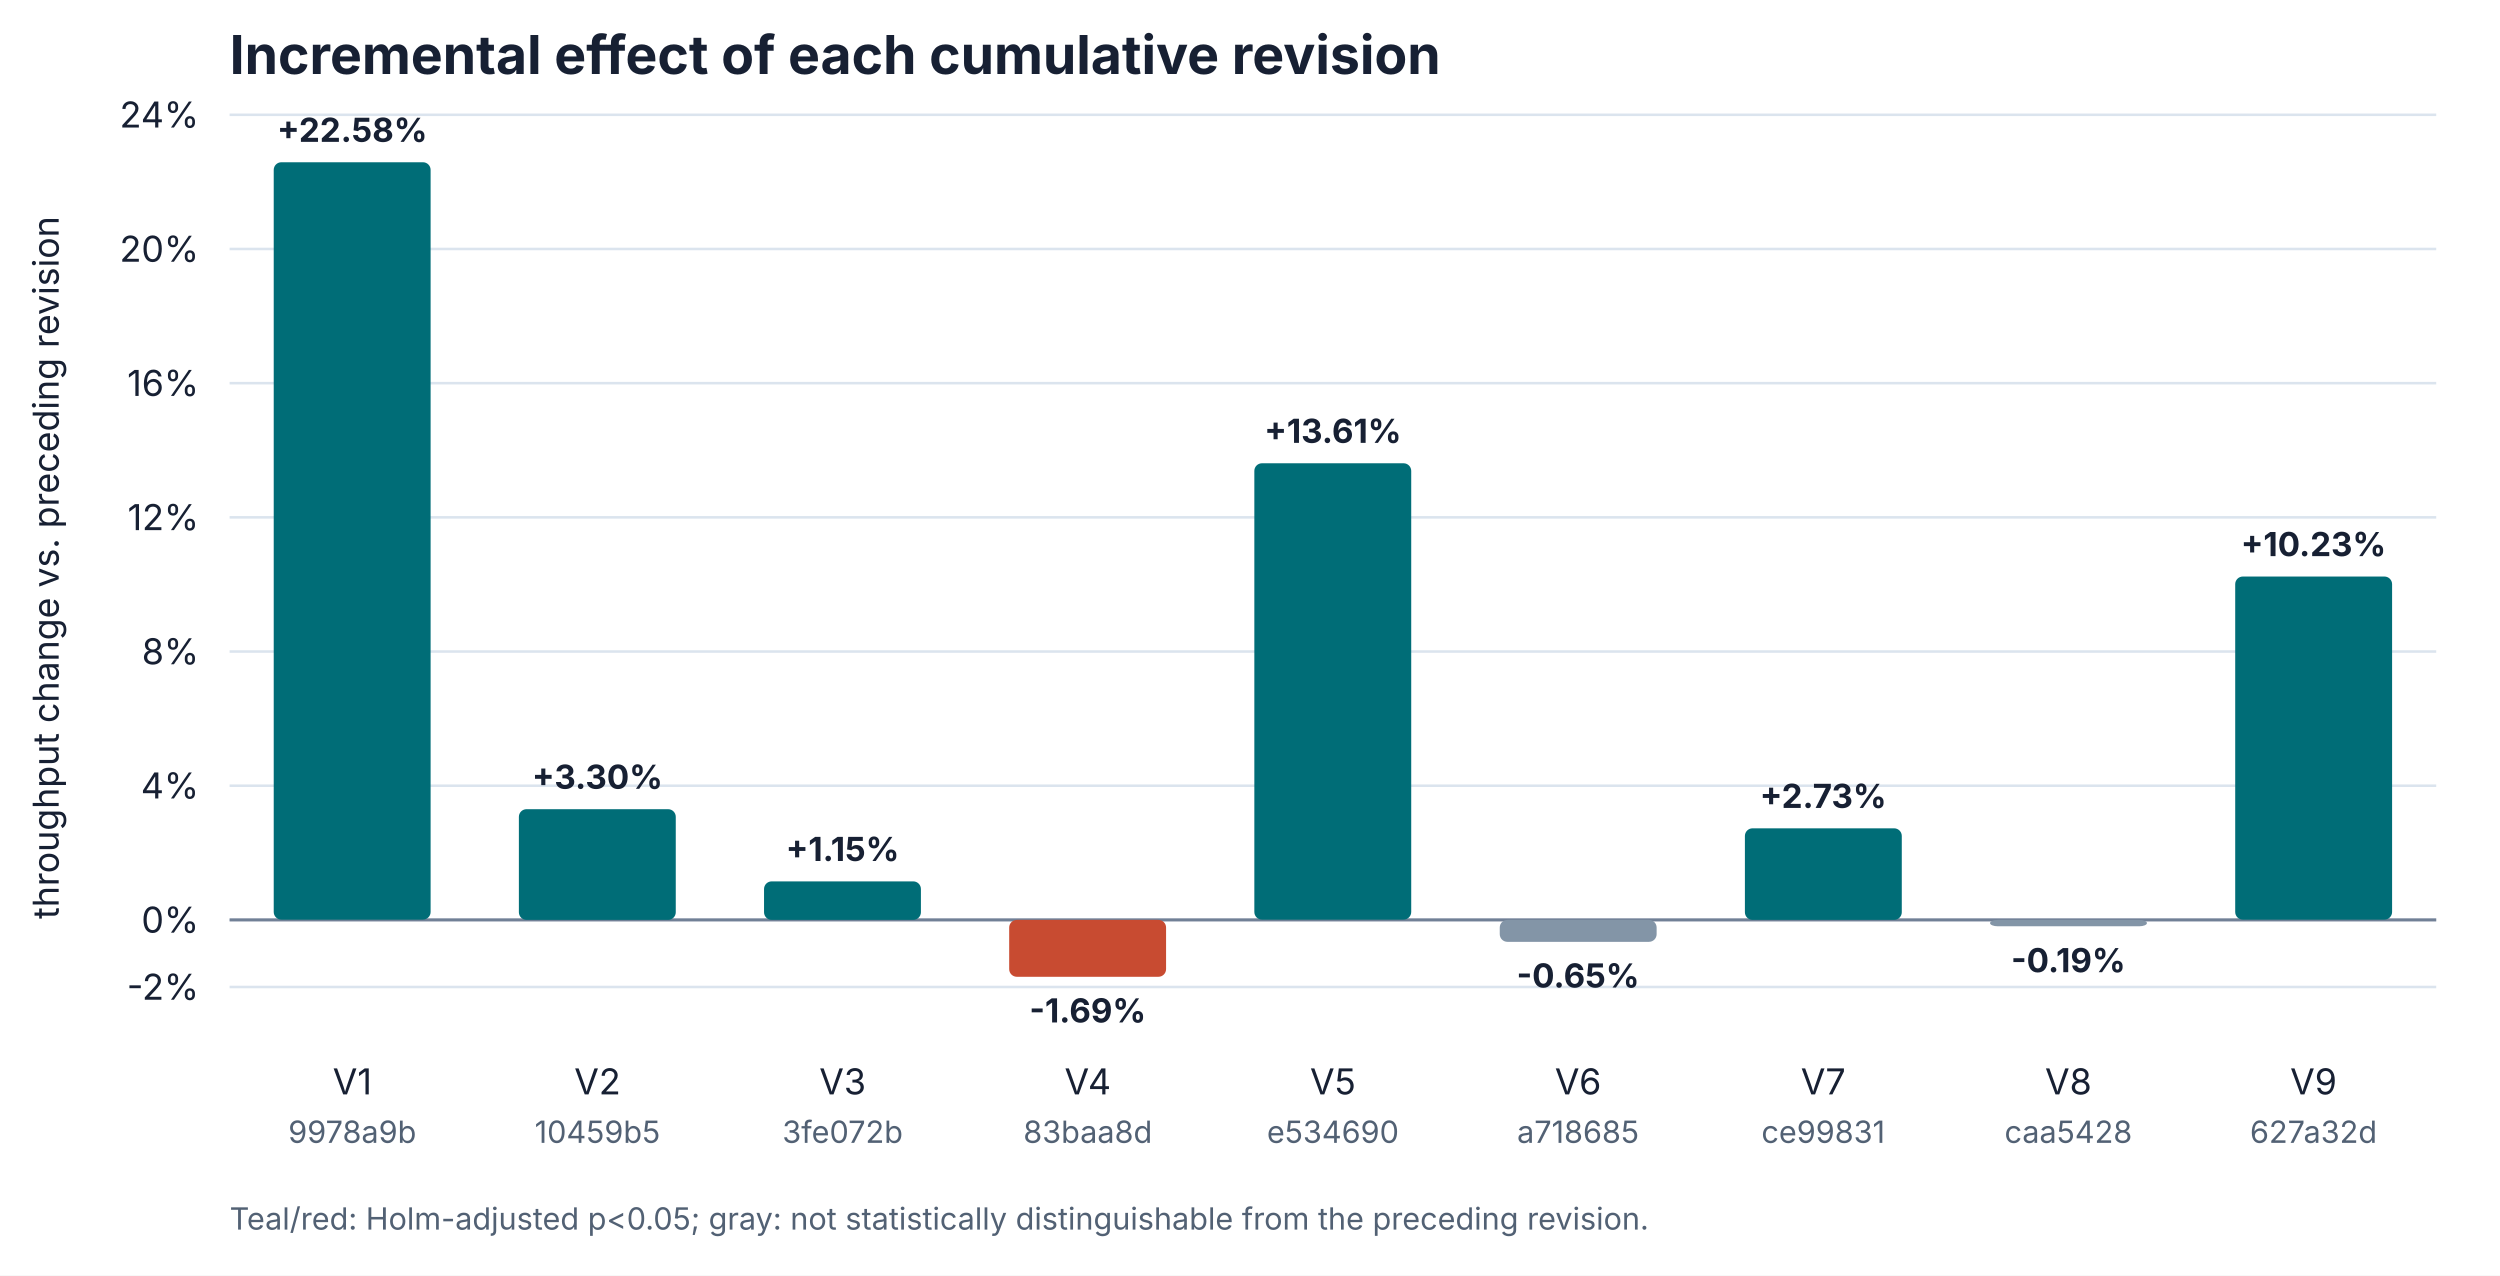
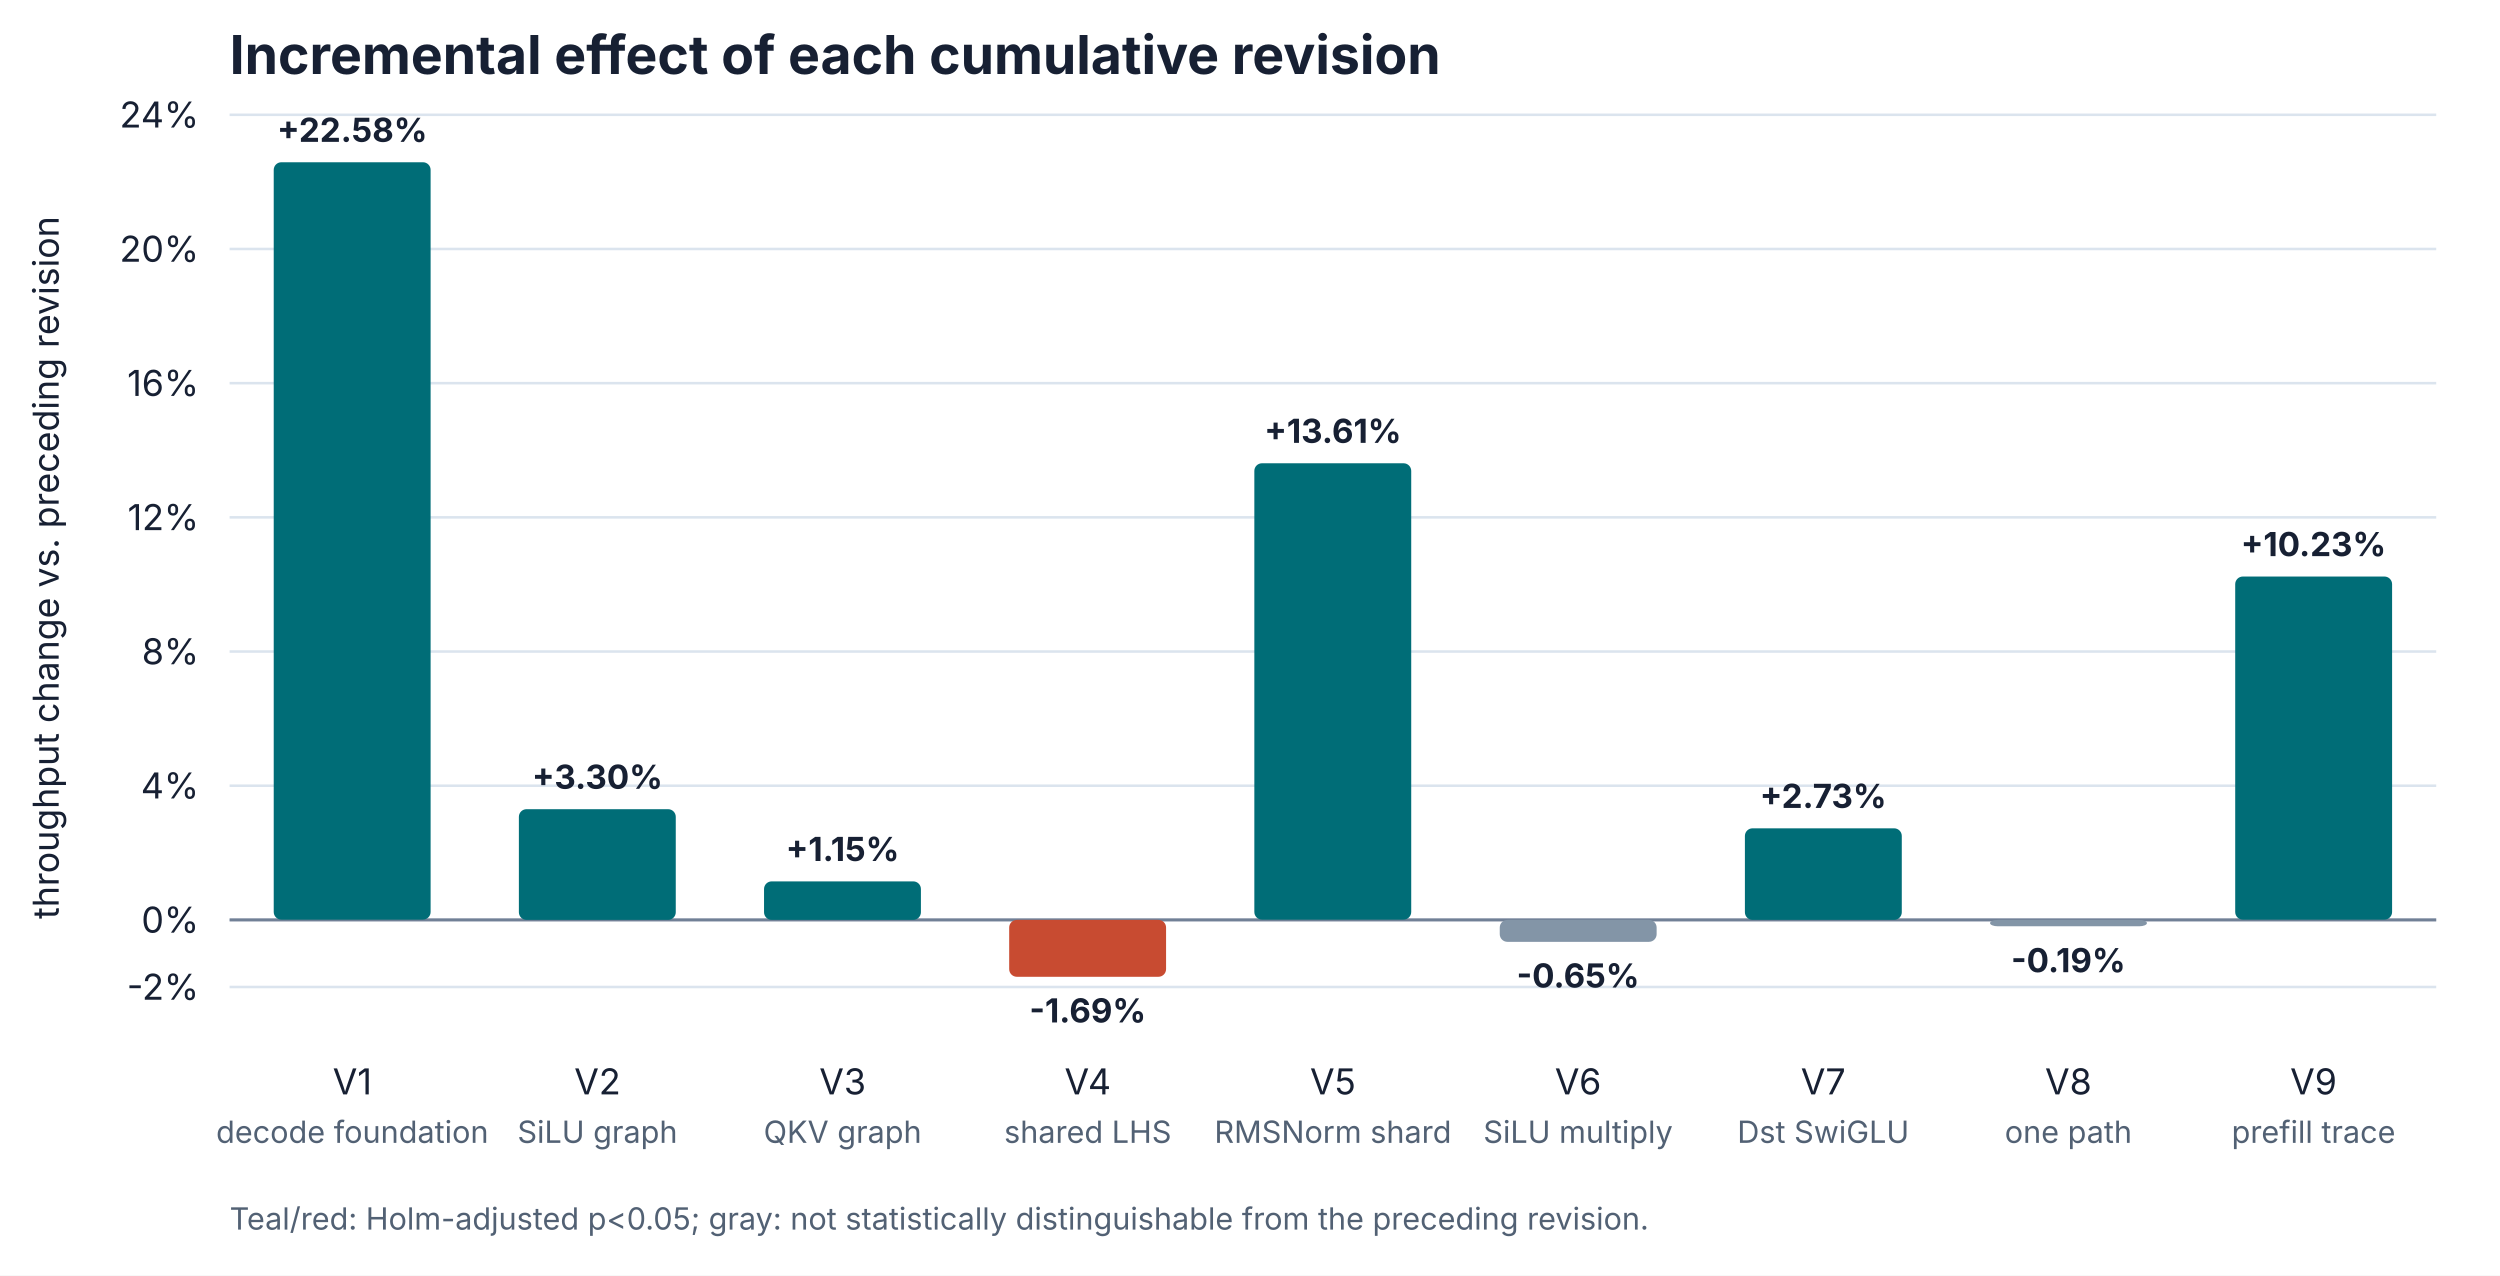
<svg xmlns="http://www.w3.org/2000/svg" width="980" height="500" viewBox="0 0 980 500">
  <rect width="100%" height="100%" fill="#ffffff" />
  <style>text{font-family:Inter,Helvetica,Arial,sans-serif;fill:#172033}.axis{stroke:#718096;stroke-width:1.2}.grid{stroke:#dbe4ee;stroke-width:1}.pos{fill:#006d77}.neg{fill:#c84b31}.neutral{fill:#8395a7}.label{font-size:14px}.small{font-size:12px;fill:#526174}.value{font-size:13px;font-weight:700}.title{font-size:21px;font-weight:700}</style>
  <text x="90" y="29" class="title">Incremental effect of each cumulative revision</text>
  <line x1="90" y1="386.9" x2="955" y2="386.9" class="grid" />
  <text x="78" y="391.9" text-anchor="end" class="label">-2%</text>
  <line x1="90" y1="360.6" x2="955" y2="360.6" class="grid" />
  <text x="78" y="365.6" text-anchor="end" class="label">0%</text>
  <line x1="90" y1="308.0" x2="955" y2="308.0" class="grid" />
  <text x="78" y="313.0" text-anchor="end" class="label">4%</text>
  <line x1="90" y1="255.4" x2="955" y2="255.4" class="grid" />
  <text x="78" y="260.4" text-anchor="end" class="label">8%</text>
  <line x1="90" y1="202.8" x2="955" y2="202.8" class="grid" />
  <text x="78" y="207.8" text-anchor="end" class="label">12%</text>
  <line x1="90" y1="150.2" x2="955" y2="150.2" class="grid" />
  <text x="78" y="155.2" text-anchor="end" class="label">16%</text>
  <line x1="90" y1="97.6" x2="955" y2="97.6" class="grid" />
  <text x="78" y="102.6" text-anchor="end" class="label">20%</text>
  <line x1="90" y1="45.0" x2="955" y2="45.0" class="grid" />
  <text x="78" y="50.0" text-anchor="end" class="label">24%</text>
  <line x1="90" y1="360.6" x2="955" y2="360.6" class="axis" />
  <rect x="107.3" y="63.6" width="61.5" height="296.9" rx="3" class="pos" />
  <text x="138.1" y="55.6" text-anchor="middle" class="value">+22.58%</text>
  <text x="138.1" y="429" text-anchor="middle" class="label">V1</text>
-   <text x="138.1" y="448" text-anchor="middle" class="small">9978a9b</text>
+   <text x="138.1" y="448" text-anchor="middle" class="small">decode foundation</text>
  <rect x="203.4" y="317.2" width="61.5" height="43.4" rx="3" class="pos" />
  <text x="234.2" y="309.2" text-anchor="middle" class="value">+3.30%</text>
  <text x="234.2" y="429" text-anchor="middle" class="label">V2</text>
-   <text x="234.2" y="448" text-anchor="middle" class="small">10459b5</text>
+   <text x="234.2" y="448" text-anchor="middle" class="small">SiLU graph</text>
  <rect x="299.5" y="345.5" width="61.5" height="15.1" rx="3" class="pos" />
  <text x="330.3" y="337.5" text-anchor="middle" class="value">+1.15%</text>
  <text x="330.3" y="429" text-anchor="middle" class="label">V3</text>
-   <text x="330.3" y="448" text-anchor="middle" class="small">3fe072b</text>
+   <text x="330.3" y="448" text-anchor="middle" class="small">QKV graph</text>
  <rect x="395.6" y="360.6" width="61.5" height="22.3" rx="3" class="neg" />
  <text x="426.4" y="400.8" text-anchor="middle" class="value">-1.69%</text>
  <text x="426.4" y="429" text-anchor="middle" class="label">V4</text>
-   <text x="426.4" y="448" text-anchor="middle" class="small">83baa8d</text>
+   <text x="426.4" y="448" text-anchor="middle" class="small">shared LHS</text>
  <rect x="491.7" y="181.6" width="61.5" height="178.9" rx="3" class="pos" />
  <text x="522.5" y="173.6" text-anchor="middle" class="value">+13.61%</text>
  <text x="522.5" y="429" text-anchor="middle" class="label">V5</text>
-   <text x="522.5" y="448" text-anchor="middle" class="small">e534690</text>
+   <text x="522.5" y="448" text-anchor="middle" class="small">RMSNorm shard</text>
  <rect x="587.9" y="360.6" width="61.5" height="8.6" rx="3" class="neutral" />
  <text x="618.6" y="387.1" text-anchor="middle" class="value">-0.65%</text>
  <text x="618.6" y="429" text-anchor="middle" class="label">V6</text>
-   <text x="618.6" y="448" text-anchor="middle" class="small">a718685</text>
+   <text x="618.6" y="448" text-anchor="middle" class="small">SiLU multiply</text>
  <rect x="684.0" y="324.7" width="61.5" height="35.9" rx="3" class="pos" />
  <text x="714.7" y="316.7" text-anchor="middle" class="value">+2.73%</text>
  <text x="714.7" y="429" text-anchor="middle" class="label">V7</text>
-   <text x="714.7" y="448" text-anchor="middle" class="small">ce99831</text>
+   <text x="714.7" y="448" text-anchor="middle" class="small">Dst SwiGLU</text>
  <rect x="780.1" y="360.6" width="61.5" height="2.5" rx="3" class="neutral" />
  <text x="810.8" y="381.1" text-anchor="middle" class="value">-0.19%</text>
  <text x="810.8" y="429" text-anchor="middle" class="label">V8</text>
-   <text x="810.8" y="448" text-anchor="middle" class="small">caa5428</text>
+   <text x="810.8" y="448" text-anchor="middle" class="small">one path</text>
  <rect x="876.2" y="226.0" width="61.5" height="134.5" rx="3" class="pos" />
  <text x="906.9" y="218.0" text-anchor="middle" class="value">+10.23%</text>
  <text x="906.9" y="429" text-anchor="middle" class="label">V9</text>
-   <text x="906.9" y="448" text-anchor="middle" class="small">627a32d</text>
+   <text x="906.9" y="448" text-anchor="middle" class="small">prefill trace</text>
  <text transform="translate(23 222.5) rotate(-90)" text-anchor="middle" class="label">throughput change vs. preceding revision</text>
  <text x="90" y="482" class="small">Teal/red: Holm-adjusted p&lt;0.05; gray: not statistically distinguishable from the preceding revision.</text>
</svg>
